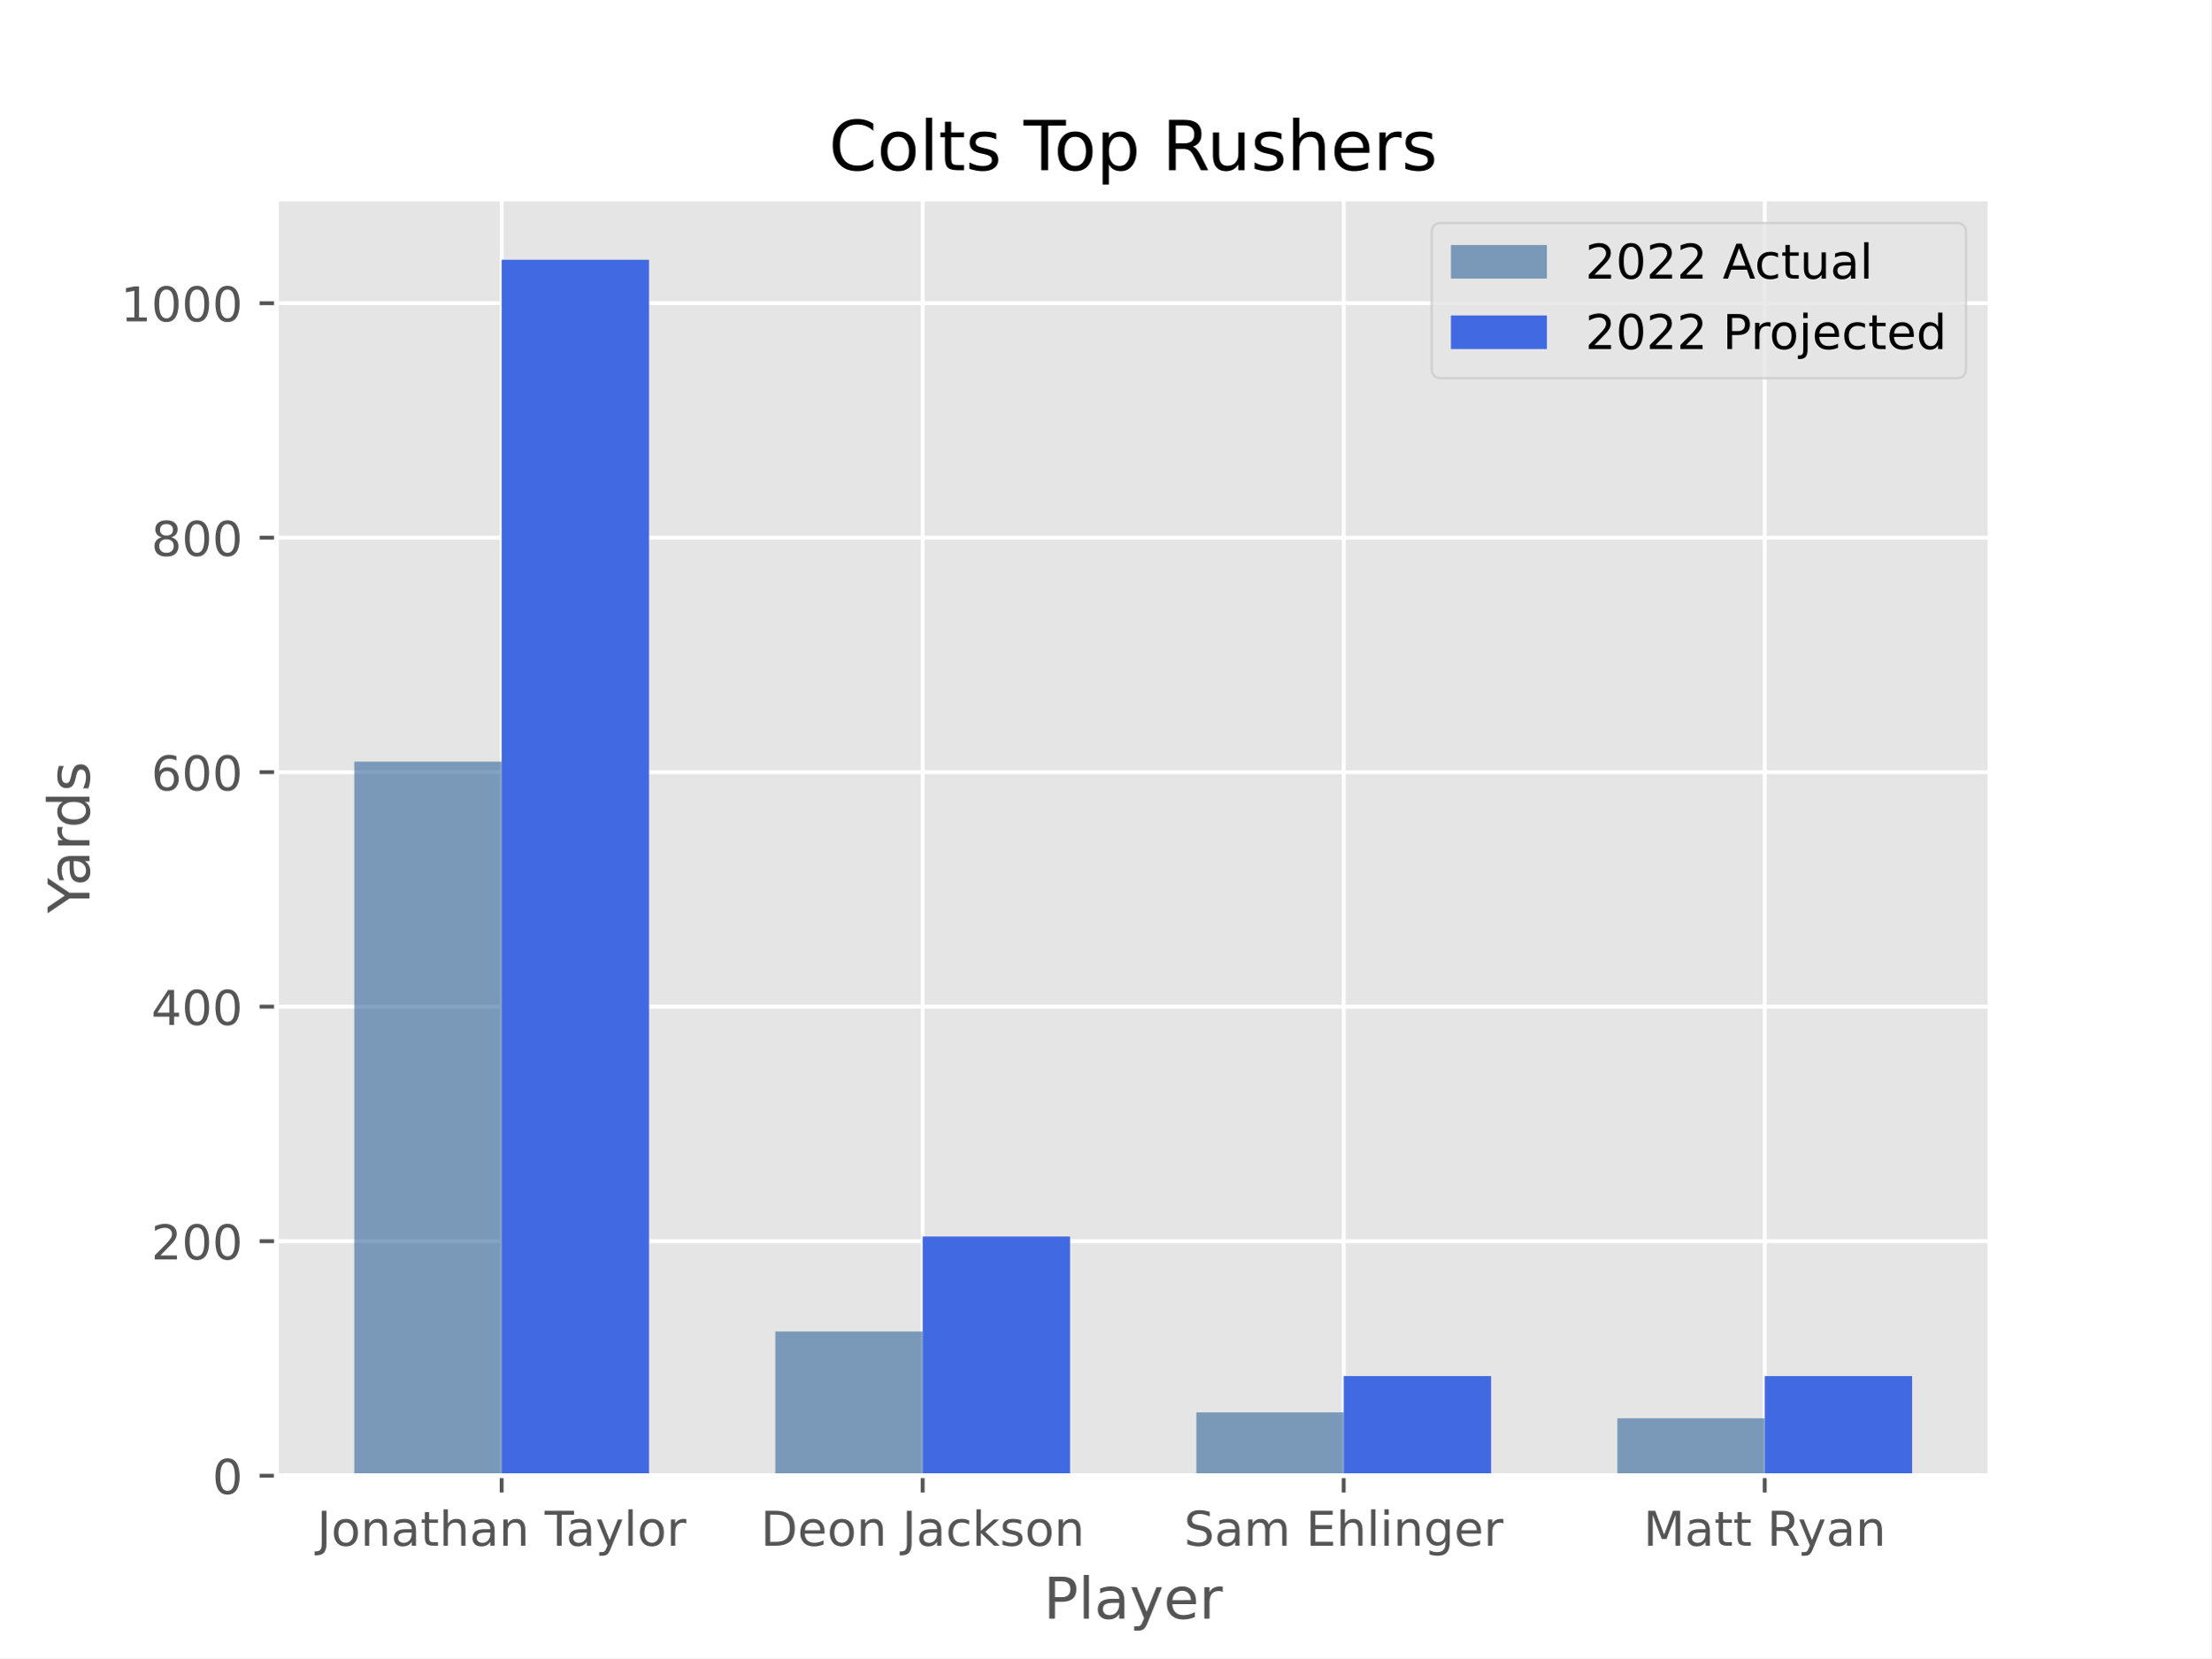
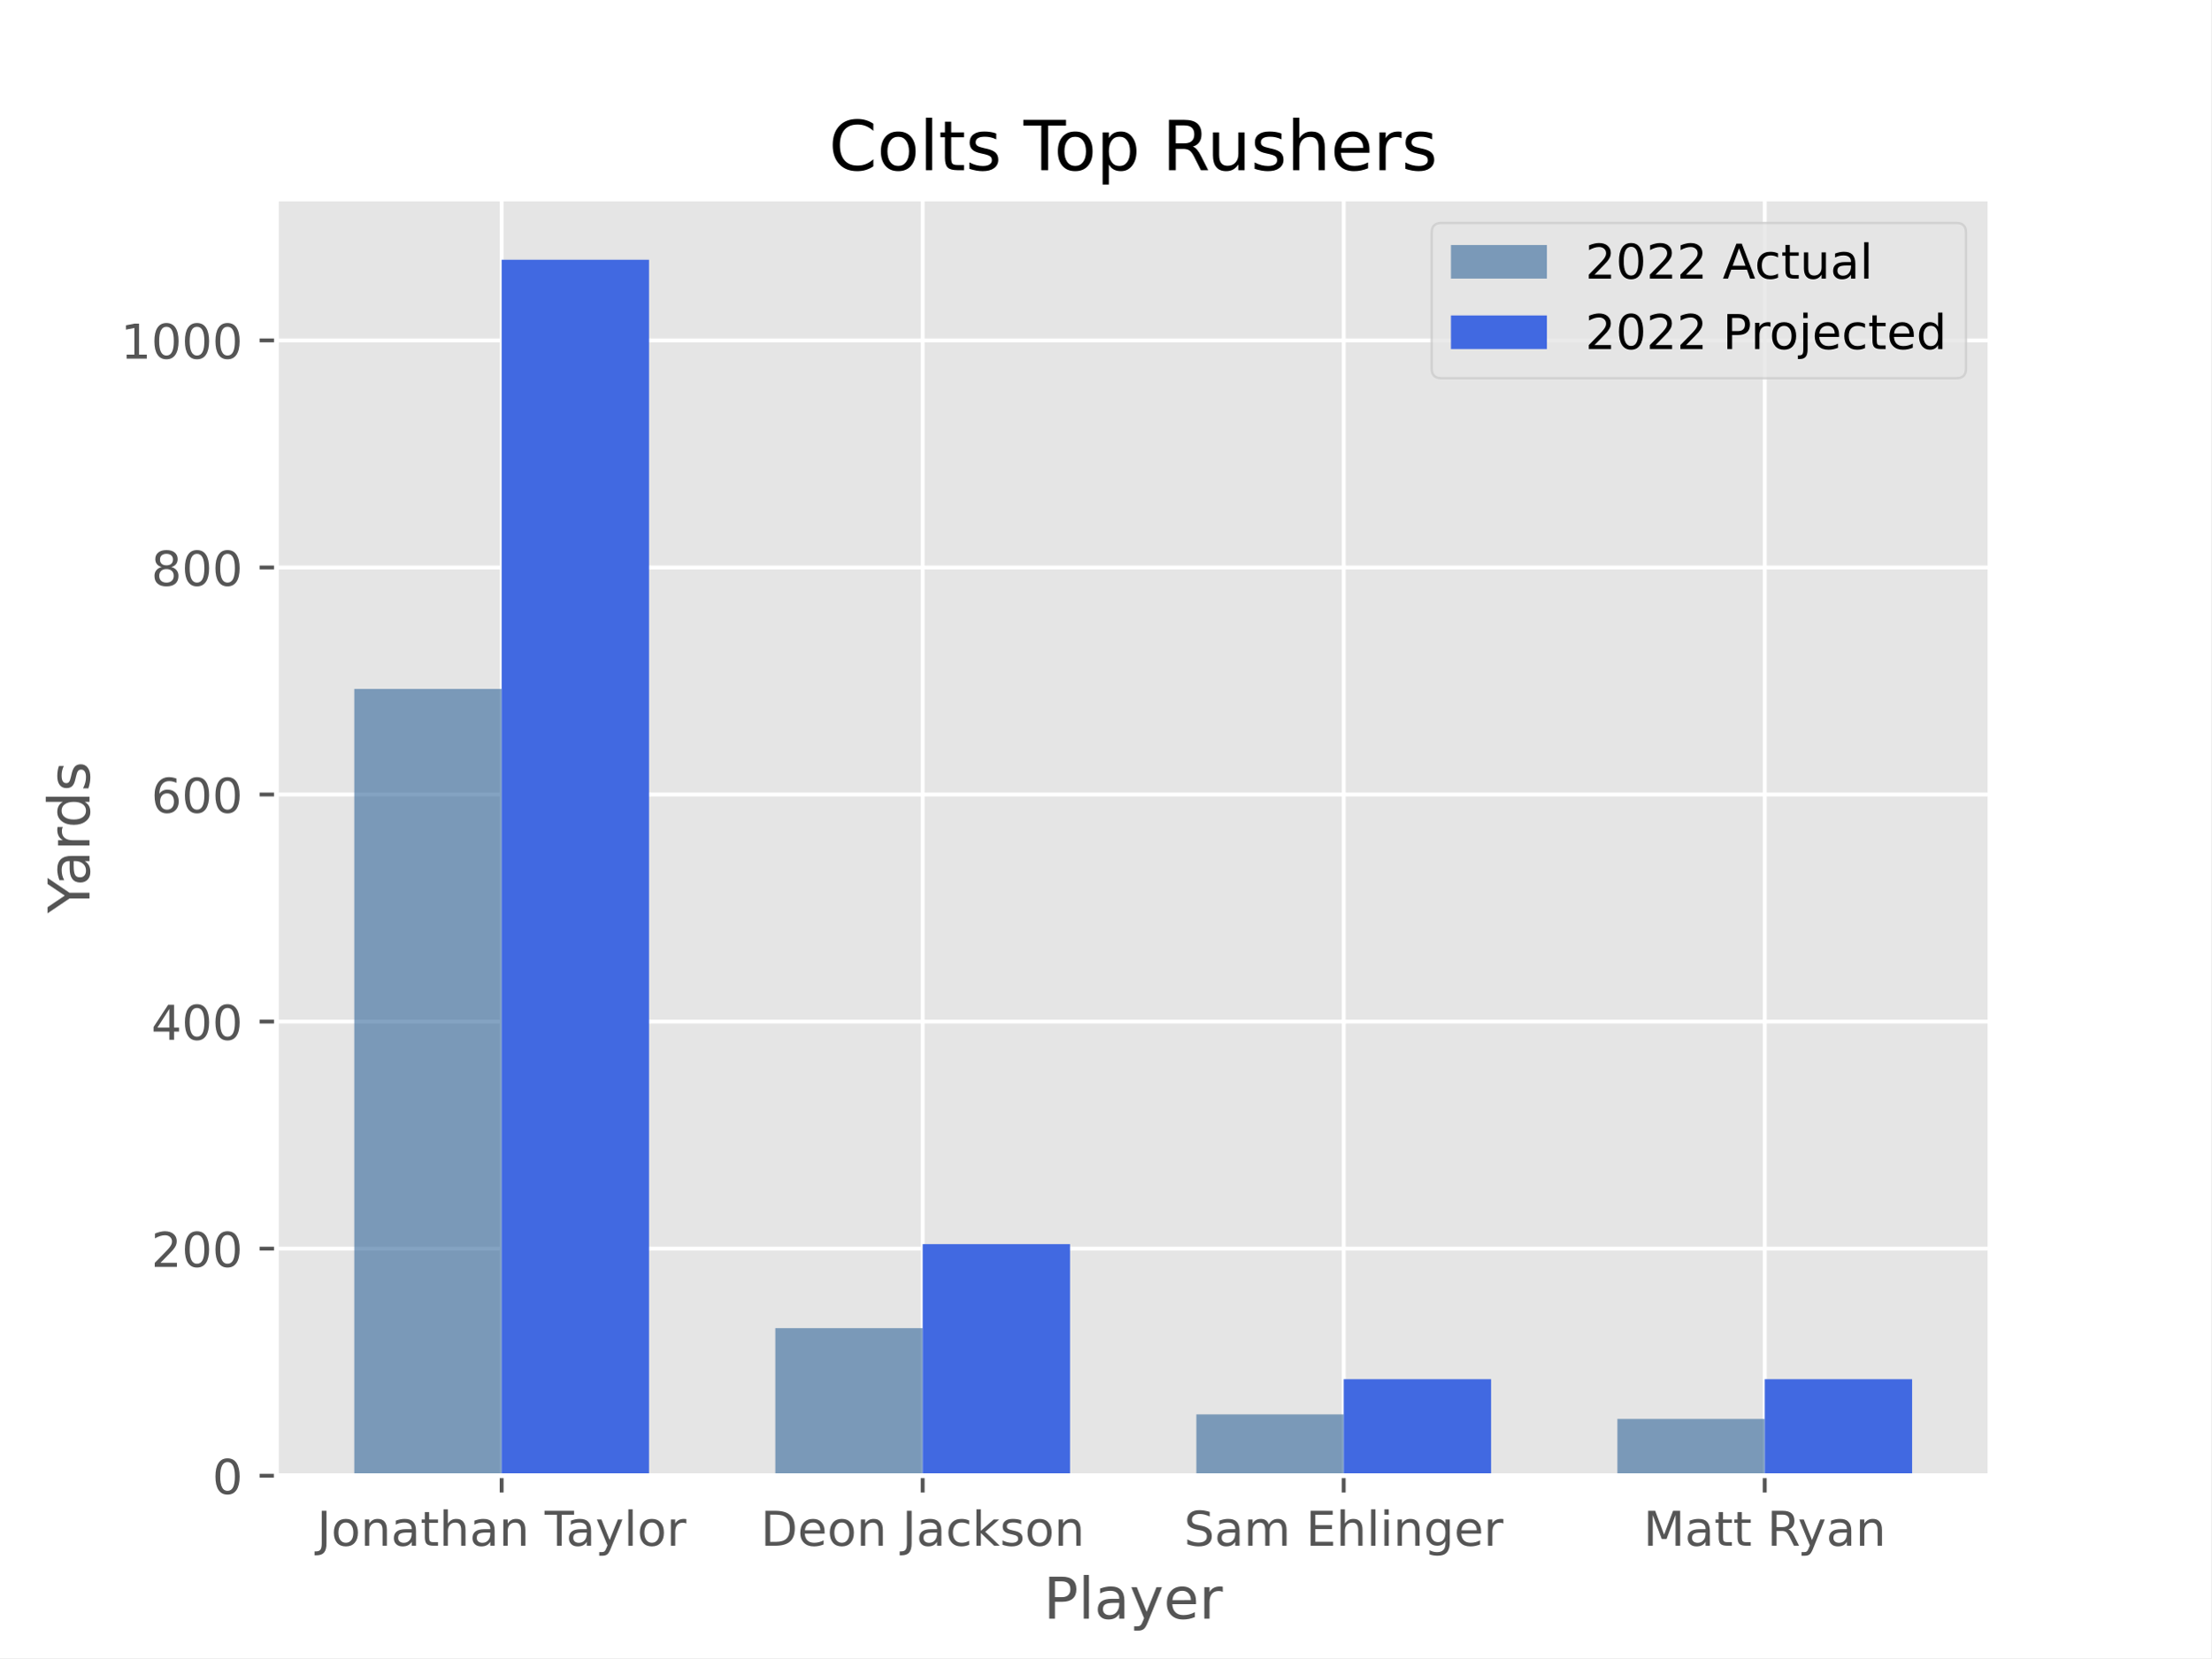
<svg xmlns="http://www.w3.org/2000/svg" xmlns:xlink="http://www.w3.org/1999/xlink" width="460.8pt" height="345.6pt" viewBox="0 0 460.8 345.6" version="1.1">
  <defs>
    <style type="text/css">*{stroke-linejoin: round; stroke-linecap: butt}</style>
  </defs>
  <g id="figure_1">
    <g id="patch_1">
      <path d="M 0 345.6  L 460.8 345.6  L 460.8 0  L 0 0  z " style="fill: #ffffff" />
    </g>
    <g id="axes_1">
      <g id="patch_2">
        <path d="M 57.6 307.584  L 414.72 307.584  L 414.72 41.472  L 57.6 41.472  z " style="fill: #e5e5e5" />
      </g>
      <g id="matplotlib.axis_1">
        <g id="xtick_1">
          <g id="line2d_1">
-             <path d="M 104.543 307.584  L 104.543 41.472  " clip-path="url(#pf7bcc2ae5f)" style="fill: none; stroke: #ffffff; stroke-width: 0.8; stroke-linecap: square" />
+             <path d="M 104.543 307.584  L 104.543 41.472  " clip-path="url(#p991e8bf615)" style="fill: none; stroke: #ffffff; stroke-width: 0.8; stroke-linecap: square" />
          </g>
          <g id="line2d_2">
            <defs>
-               <path id="meaf798b256" d="M 0 0  L 0 3.5  " style="stroke: #555555; stroke-width: 0.8" />
-             </defs>
-             <g>
-               <use xlink:href="#meaf798b256" x="104.543" y="307.584" style="fill: #555555; stroke: #555555; stroke-width: 0.8" />
+               <path id="m775c7ffdd1" d="M 0 0  L 0 3.5  " style="stroke: #555555; stroke-width: 0.8" />
+             </defs>
+             <g>
+               <use xlink:href="#m775c7ffdd1" x="104.543" y="307.584" style="fill: #555555; stroke: #555555; stroke-width: 0.8" />
            </g>
          </g>
          <g id="text_1">
            <g style="fill: #555555" transform="translate(66.06907 322.1824) scale(0.1 -0.1)">
              <defs>
                <path id="DejaVuSans-4a" d="M 628 4666  L 1259 4666  L 1259 325  Q 1259 -519 939 -900  Q 619 -1281 -91 -1281  L -331 -1281  L -331 -750  L -134 -750  Q 284 -750 456 -515  Q 628 -281 628 325  L 628 4666  z " transform="scale(0.015625)" />
                <path id="DejaVuSans-6f" d="M 1959 3097  Q 1497 3097 1228 2736  Q 959 2375 959 1747  Q 959 1119 1226 758  Q 1494 397 1959 397  Q 2419 397 2687 759  Q 2956 1122 2956 1747  Q 2956 2369 2687 2733  Q 2419 3097 1959 3097  z M 1959 3584  Q 2709 3584 3137 3096  Q 3566 2609 3566 1747  Q 3566 888 3137 398  Q 2709 -91 1959 -91  Q 1206 -91 779 398  Q 353 888 353 1747  Q 353 2609 779 3096  Q 1206 3584 1959 3584  z " transform="scale(0.015625)" />
                <path id="DejaVuSans-6e" d="M 3513 2113  L 3513 0  L 2938 0  L 2938 2094  Q 2938 2591 2744 2837  Q 2550 3084 2163 3084  Q 1697 3084 1428 2787  Q 1159 2491 1159 1978  L 1159 0  L 581 0  L 581 3500  L 1159 3500  L 1159 2956  Q 1366 3272 1645 3428  Q 1925 3584 2291 3584  Q 2894 3584 3203 3211  Q 3513 2838 3513 2113  z " transform="scale(0.015625)" />
                <path id="DejaVuSans-61" d="M 2194 1759  Q 1497 1759 1228 1600  Q 959 1441 959 1056  Q 959 750 1161 570  Q 1363 391 1709 391  Q 2188 391 2477 730  Q 2766 1069 2766 1631  L 2766 1759  L 2194 1759  z M 3341 1997  L 3341 0  L 2766 0  L 2766 531  Q 2569 213 2275 61  Q 1981 -91 1556 -91  Q 1019 -91 701 211  Q 384 513 384 1019  Q 384 1609 779 1909  Q 1175 2209 1959 2209  L 2766 2209  L 2766 2266  Q 2766 2663 2505 2880  Q 2244 3097 1772 3097  Q 1472 3097 1187 3025  Q 903 2953 641 2809  L 641 3341  Q 956 3463 1253 3523  Q 1550 3584 1831 3584  Q 2591 3584 2966 3190  Q 3341 2797 3341 1997  z " transform="scale(0.015625)" />
                <path id="DejaVuSans-74" d="M 1172 4494  L 1172 3500  L 2356 3500  L 2356 3053  L 1172 3053  L 1172 1153  Q 1172 725 1289 603  Q 1406 481 1766 481  L 2356 481  L 2356 0  L 1766 0  Q 1100 0 847 248  Q 594 497 594 1153  L 594 3053  L 172 3053  L 172 3500  L 594 3500  L 594 4494  L 1172 4494  z " transform="scale(0.015625)" />
                <path id="DejaVuSans-68" d="M 3513 2113  L 3513 0  L 2938 0  L 2938 2094  Q 2938 2591 2744 2837  Q 2550 3084 2163 3084  Q 1697 3084 1428 2787  Q 1159 2491 1159 1978  L 1159 0  L 581 0  L 581 4863  L 1159 4863  L 1159 2956  Q 1366 3272 1645 3428  Q 1925 3584 2291 3584  Q 2894 3584 3203 3211  Q 3513 2838 3513 2113  z " transform="scale(0.015625)" />
                <path id="DejaVuSans-20" transform="scale(0.015625)" />
                <path id="DejaVuSans-54" d="M -19 4666  L 3928 4666  L 3928 4134  L 2272 4134  L 2272 0  L 1638 0  L 1638 4134  L -19 4134  L -19 4666  z " transform="scale(0.015625)" />
                <path id="DejaVuSans-79" d="M 2059 -325  Q 1816 -950 1584 -1140  Q 1353 -1331 966 -1331  L 506 -1331  L 506 -850  L 844 -850  Q 1081 -850 1212 -737  Q 1344 -625 1503 -206  L 1606 56  L 191 3500  L 800 3500  L 1894 763  L 2988 3500  L 3597 3500  L 2059 -325  z " transform="scale(0.015625)" />
                <path id="DejaVuSans-6c" d="M 603 4863  L 1178 4863  L 1178 0  L 603 0  L 603 4863  z " transform="scale(0.015625)" />
                <path id="DejaVuSans-72" d="M 2631 2963  Q 2534 3019 2420 3045  Q 2306 3072 2169 3072  Q 1681 3072 1420 2755  Q 1159 2438 1159 1844  L 1159 0  L 581 0  L 581 3500  L 1159 3500  L 1159 2956  Q 1341 3275 1631 3429  Q 1922 3584 2338 3584  Q 2397 3584 2469 3576  Q 2541 3569 2628 3553  L 2631 2963  z " transform="scale(0.015625)" />
              </defs>
              <use xlink:href="#DejaVuSans-4a" />
              <use xlink:href="#DejaVuSans-6f" x="29.492" />
              <use xlink:href="#DejaVuSans-6e" x="90.674" />
              <use xlink:href="#DejaVuSans-61" x="154.053" />
              <use xlink:href="#DejaVuSans-74" x="215.332" />
              <use xlink:href="#DejaVuSans-68" x="254.541" />
              <use xlink:href="#DejaVuSans-61" x="317.92" />
              <use xlink:href="#DejaVuSans-6e" x="379.199" />
              <use xlink:href="#DejaVuSans-20" x="442.578" />
              <use xlink:href="#DejaVuSans-54" x="474.365" />
              <use xlink:href="#DejaVuSans-61" x="518.949" />
              <use xlink:href="#DejaVuSans-79" x="580.229" />
              <use xlink:href="#DejaVuSans-6c" x="639.408" />
              <use xlink:href="#DejaVuSans-6f" x="667.191" />
              <use xlink:href="#DejaVuSans-72" x="728.373" />
            </g>
          </g>
        </g>
        <g id="xtick_2">
          <g id="line2d_3">
-             <path d="M 192.288 307.584  L 192.288 41.472  " clip-path="url(#pf7bcc2ae5f)" style="fill: none; stroke: #ffffff; stroke-width: 0.8; stroke-linecap: square" />
+             <path d="M 192.288 307.584  L 192.288 41.472  " clip-path="url(#p991e8bf615)" style="fill: none; stroke: #ffffff; stroke-width: 0.8; stroke-linecap: square" />
          </g>
          <g id="line2d_4">
            <g>
-               <use xlink:href="#meaf798b256" x="192.288" y="307.584" style="fill: #555555; stroke: #555555; stroke-width: 0.8" />
+               <use xlink:href="#m775c7ffdd1" x="192.288" y="307.584" style="fill: #555555; stroke: #555555; stroke-width: 0.8" />
            </g>
          </g>
          <g id="text_2">
            <g style="fill: #555555" transform="translate(158.5276 322.1824) scale(0.1 -0.1)">
              <defs>
                <path id="DejaVuSans-44" d="M 1259 4147  L 1259 519  L 2022 519  Q 2988 519 3436 956  Q 3884 1394 3884 2338  Q 3884 3275 3436 3711  Q 2988 4147 2022 4147  L 1259 4147  z M 628 4666  L 1925 4666  Q 3281 4666 3915 4102  Q 4550 3538 4550 2338  Q 4550 1131 3912 565  Q 3275 0 1925 0  L 628 0  L 628 4666  z " transform="scale(0.015625)" />
                <path id="DejaVuSans-65" d="M 3597 1894  L 3597 1613  L 953 1613  Q 991 1019 1311 708  Q 1631 397 2203 397  Q 2534 397 2845 478  Q 3156 559 3463 722  L 3463 178  Q 3153 47 2828 -22  Q 2503 -91 2169 -91  Q 1331 -91 842 396  Q 353 884 353 1716  Q 353 2575 817 3079  Q 1281 3584 2069 3584  Q 2775 3584 3186 3129  Q 3597 2675 3597 1894  z M 3022 2063  Q 3016 2534 2758 2815  Q 2500 3097 2075 3097  Q 1594 3097 1305 2825  Q 1016 2553 972 2059  L 3022 2063  z " transform="scale(0.015625)" />
                <path id="DejaVuSans-63" d="M 3122 3366  L 3122 2828  Q 2878 2963 2633 3030  Q 2388 3097 2138 3097  Q 1578 3097 1268 2742  Q 959 2388 959 1747  Q 959 1106 1268 751  Q 1578 397 2138 397  Q 2388 397 2633 464  Q 2878 531 3122 666  L 3122 134  Q 2881 22 2623 -34  Q 2366 -91 2075 -91  Q 1284 -91 818 406  Q 353 903 353 1747  Q 353 2603 823 3093  Q 1294 3584 2113 3584  Q 2378 3584 2631 3529  Q 2884 3475 3122 3366  z " transform="scale(0.015625)" />
                <path id="DejaVuSans-6b" d="M 581 4863  L 1159 4863  L 1159 1991  L 2875 3500  L 3609 3500  L 1753 1863  L 3688 0  L 2938 0  L 1159 1709  L 1159 0  L 581 0  L 581 4863  z " transform="scale(0.015625)" />
                <path id="DejaVuSans-73" d="M 2834 3397  L 2834 2853  Q 2591 2978 2328 3040  Q 2066 3103 1784 3103  Q 1356 3103 1142 2972  Q 928 2841 928 2578  Q 928 2378 1081 2264  Q 1234 2150 1697 2047  L 1894 2003  Q 2506 1872 2764 1633  Q 3022 1394 3022 966  Q 3022 478 2636 193  Q 2250 -91 1575 -91  Q 1294 -91 989 -36  Q 684 19 347 128  L 347 722  Q 666 556 975 473  Q 1284 391 1588 391  Q 1994 391 2212 530  Q 2431 669 2431 922  Q 2431 1156 2273 1281  Q 2116 1406 1581 1522  L 1381 1569  Q 847 1681 609 1914  Q 372 2147 372 2553  Q 372 3047 722 3315  Q 1072 3584 1716 3584  Q 2034 3584 2315 3537  Q 2597 3491 2834 3397  z " transform="scale(0.015625)" />
              </defs>
              <use xlink:href="#DejaVuSans-44" />
              <use xlink:href="#DejaVuSans-65" x="77.002" />
              <use xlink:href="#DejaVuSans-6f" x="138.525" />
              <use xlink:href="#DejaVuSans-6e" x="199.707" />
              <use xlink:href="#DejaVuSans-20" x="263.086" />
              <use xlink:href="#DejaVuSans-4a" x="294.873" />
              <use xlink:href="#DejaVuSans-61" x="324.365" />
              <use xlink:href="#DejaVuSans-63" x="385.645" />
              <use xlink:href="#DejaVuSans-6b" x="440.625" />
              <use xlink:href="#DejaVuSans-73" x="498.535" />
              <use xlink:href="#DejaVuSans-6f" x="550.635" />
              <use xlink:href="#DejaVuSans-6e" x="611.816" />
            </g>
          </g>
        </g>
        <g id="xtick_3">
          <g id="line2d_5">
-             <path d="M 280.032 307.584  L 280.032 41.472  " clip-path="url(#pf7bcc2ae5f)" style="fill: none; stroke: #ffffff; stroke-width: 0.8; stroke-linecap: square" />
+             <path d="M 280.032 307.584  L 280.032 41.472  " clip-path="url(#p991e8bf615)" style="fill: none; stroke: #ffffff; stroke-width: 0.8; stroke-linecap: square" />
          </g>
          <g id="line2d_6">
            <g>
-               <use xlink:href="#meaf798b256" x="280.032" y="307.584" style="fill: #555555; stroke: #555555; stroke-width: 0.8" />
+               <use xlink:href="#m775c7ffdd1" x="280.032" y="307.584" style="fill: #555555; stroke: #555555; stroke-width: 0.8" />
            </g>
          </g>
          <g id="text_3">
            <g style="fill: #555555" transform="translate(246.7533 322.1824) scale(0.1 -0.1)">
              <defs>
                <path id="DejaVuSans-53" d="M 3425 4513  L 3425 3897  Q 3066 4069 2747 4153  Q 2428 4238 2131 4238  Q 1616 4238 1336 4038  Q 1056 3838 1056 3469  Q 1056 3159 1242 3001  Q 1428 2844 1947 2747  L 2328 2669  Q 3034 2534 3370 2195  Q 3706 1856 3706 1288  Q 3706 609 3251 259  Q 2797 -91 1919 -91  Q 1588 -91 1214 -16  Q 841 59 441 206  L 441 856  Q 825 641 1194 531  Q 1563 422 1919 422  Q 2459 422 2753 634  Q 3047 847 3047 1241  Q 3047 1584 2836 1778  Q 2625 1972 2144 2069  L 1759 2144  Q 1053 2284 737 2584  Q 422 2884 422 3419  Q 422 4038 858 4394  Q 1294 4750 2059 4750  Q 2388 4750 2728 4690  Q 3069 4631 3425 4513  z " transform="scale(0.015625)" />
                <path id="DejaVuSans-6d" d="M 3328 2828  Q 3544 3216 3844 3400  Q 4144 3584 4550 3584  Q 5097 3584 5394 3201  Q 5691 2819 5691 2113  L 5691 0  L 5113 0  L 5113 2094  Q 5113 2597 4934 2840  Q 4756 3084 4391 3084  Q 3944 3084 3684 2787  Q 3425 2491 3425 1978  L 3425 0  L 2847 0  L 2847 2094  Q 2847 2600 2669 2842  Q 2491 3084 2119 3084  Q 1678 3084 1418 2786  Q 1159 2488 1159 1978  L 1159 0  L 581 0  L 581 3500  L 1159 3500  L 1159 2956  Q 1356 3278 1631 3431  Q 1906 3584 2284 3584  Q 2666 3584 2933 3390  Q 3200 3197 3328 2828  z " transform="scale(0.015625)" />
                <path id="DejaVuSans-45" d="M 628 4666  L 3578 4666  L 3578 4134  L 1259 4134  L 1259 2753  L 3481 2753  L 3481 2222  L 1259 2222  L 1259 531  L 3634 531  L 3634 0  L 628 0  L 628 4666  z " transform="scale(0.015625)" />
                <path id="DejaVuSans-69" d="M 603 3500  L 1178 3500  L 1178 0  L 603 0  L 603 3500  z M 603 4863  L 1178 4863  L 1178 4134  L 603 4134  L 603 4863  z " transform="scale(0.015625)" />
                <path id="DejaVuSans-67" d="M 2906 1791  Q 2906 2416 2648 2759  Q 2391 3103 1925 3103  Q 1463 3103 1205 2759  Q 947 2416 947 1791  Q 947 1169 1205 825  Q 1463 481 1925 481  Q 2391 481 2648 825  Q 2906 1169 2906 1791  z M 3481 434  Q 3481 -459 3084 -895  Q 2688 -1331 1869 -1331  Q 1566 -1331 1297 -1286  Q 1028 -1241 775 -1147  L 775 -588  Q 1028 -725 1275 -790  Q 1522 -856 1778 -856  Q 2344 -856 2625 -561  Q 2906 -266 2906 331  L 2906 616  Q 2728 306 2450 153  Q 2172 0 1784 0  Q 1141 0 747 490  Q 353 981 353 1791  Q 353 2603 747 3093  Q 1141 3584 1784 3584  Q 2172 3584 2450 3431  Q 2728 3278 2906 2969  L 2906 3500  L 3481 3500  L 3481 434  z " transform="scale(0.015625)" />
              </defs>
              <use xlink:href="#DejaVuSans-53" />
              <use xlink:href="#DejaVuSans-61" x="63.477" />
              <use xlink:href="#DejaVuSans-6d" x="124.756" />
              <use xlink:href="#DejaVuSans-20" x="222.168" />
              <use xlink:href="#DejaVuSans-45" x="253.955" />
              <use xlink:href="#DejaVuSans-68" x="317.139" />
              <use xlink:href="#DejaVuSans-6c" x="380.518" />
              <use xlink:href="#DejaVuSans-69" x="408.301" />
              <use xlink:href="#DejaVuSans-6e" x="436.084" />
              <use xlink:href="#DejaVuSans-67" x="499.463" />
              <use xlink:href="#DejaVuSans-65" x="562.939" />
              <use xlink:href="#DejaVuSans-72" x="624.463" />
            </g>
          </g>
        </g>
        <g id="xtick_4">
          <g id="line2d_7">
-             <path d="M 367.777 307.584  L 367.777 41.472  " clip-path="url(#pf7bcc2ae5f)" style="fill: none; stroke: #ffffff; stroke-width: 0.8; stroke-linecap: square" />
+             <path d="M 367.777 307.584  L 367.777 41.472  " clip-path="url(#p991e8bf615)" style="fill: none; stroke: #ffffff; stroke-width: 0.8; stroke-linecap: square" />
          </g>
          <g id="line2d_8">
            <g>
-               <use xlink:href="#meaf798b256" x="367.777" y="307.584" style="fill: #555555; stroke: #555555; stroke-width: 0.8" />
+               <use xlink:href="#m775c7ffdd1" x="367.777" y="307.584" style="fill: #555555; stroke: #555555; stroke-width: 0.8" />
            </g>
          </g>
          <g id="text_4">
            <g style="fill: #555555" transform="translate(342.4978 322.1824) scale(0.1 -0.1)">
              <defs>
                <path id="DejaVuSans-4d" d="M 628 4666  L 1569 4666  L 2759 1491  L 3956 4666  L 4897 4666  L 4897 0  L 4281 0  L 4281 4097  L 3078 897  L 2444 897  L 1241 4097  L 1241 0  L 628 0  L 628 4666  z " transform="scale(0.015625)" />
                <path id="DejaVuSans-52" d="M 2841 2188  Q 3044 2119 3236 1894  Q 3428 1669 3622 1275  L 4263 0  L 3584 0  L 2988 1197  Q 2756 1666 2539 1819  Q 2322 1972 1947 1972  L 1259 1972  L 1259 0  L 628 0  L 628 4666  L 2053 4666  Q 2853 4666 3247 4331  Q 3641 3997 3641 3322  Q 3641 2881 3436 2590  Q 3231 2300 2841 2188  z M 1259 4147  L 1259 2491  L 2053 2491  Q 2509 2491 2742 2702  Q 2975 2913 2975 3322  Q 2975 3731 2742 3939  Q 2509 4147 2053 4147  L 1259 4147  z " transform="scale(0.015625)" />
              </defs>
              <use xlink:href="#DejaVuSans-4d" />
              <use xlink:href="#DejaVuSans-61" x="86.279" />
              <use xlink:href="#DejaVuSans-74" x="147.559" />
              <use xlink:href="#DejaVuSans-74" x="186.768" />
              <use xlink:href="#DejaVuSans-20" x="225.977" />
              <use xlink:href="#DejaVuSans-52" x="257.764" />
              <use xlink:href="#DejaVuSans-79" x="321.746" />
              <use xlink:href="#DejaVuSans-61" x="380.926" />
              <use xlink:href="#DejaVuSans-6e" x="442.205" />
            </g>
          </g>
        </g>
        <g id="text_5">
          <g style="fill: #555555" transform="translate(217.4888 337.3802) scale(0.12 -0.12)">
            <defs>
              <path id="DejaVuSans-50" d="M 1259 4147  L 1259 2394  L 2053 2394  Q 2494 2394 2734 2622  Q 2975 2850 2975 3272  Q 2975 3691 2734 3919  Q 2494 4147 2053 4147  L 1259 4147  z M 628 4666  L 2053 4666  Q 2838 4666 3239 4311  Q 3641 3956 3641 3272  Q 3641 2581 3239 2228  Q 2838 1875 2053 1875  L 1259 1875  L 1259 0  L 628 0  L 628 4666  z " transform="scale(0.015625)" />
            </defs>
            <use xlink:href="#DejaVuSans-50" />
            <use xlink:href="#DejaVuSans-6c" x="60.303" />
            <use xlink:href="#DejaVuSans-61" x="88.086" />
            <use xlink:href="#DejaVuSans-79" x="149.365" />
            <use xlink:href="#DejaVuSans-65" x="208.545" />
            <use xlink:href="#DejaVuSans-72" x="270.068" />
          </g>
        </g>
      </g>
      <g id="matplotlib.axis_2">
        <g id="ytick_1">
          <g id="line2d_9">
-             <path d="M 57.6 307.584  L 414.72 307.584  " clip-path="url(#pf7bcc2ae5f)" style="fill: none; stroke: #ffffff; stroke-width: 0.8; stroke-linecap: square" />
+             <path d="M 57.6 307.584  L 414.72 307.584  " clip-path="url(#p991e8bf615)" style="fill: none; stroke: #ffffff; stroke-width: 0.8; stroke-linecap: square" />
          </g>
          <g id="line2d_10">
            <defs>
-               <path id="m48fc8a672a" d="M 0 0  L -3.5 0  " style="stroke: #555555; stroke-width: 0.8" />
-             </defs>
-             <g>
-               <use xlink:href="#m48fc8a672a" x="57.6" y="307.584" style="fill: #555555; stroke: #555555; stroke-width: 0.8" />
+               <path id="m7871b52407" d="M 0 0  L -3.5 0  " style="stroke: #555555; stroke-width: 0.8" />
+             </defs>
+             <g>
+               <use xlink:href="#m7871b52407" x="57.6" y="307.584" style="fill: #555555; stroke: #555555; stroke-width: 0.8" />
            </g>
          </g>
          <g id="text_6">
            <g style="fill: #555555" transform="translate(44.2375 311.3832) scale(0.1 -0.1)">
              <defs>
                <path id="DejaVuSans-30" d="M 2034 4250  Q 1547 4250 1301 3770  Q 1056 3291 1056 2328  Q 1056 1369 1301 889  Q 1547 409 2034 409  Q 2525 409 2770 889  Q 3016 1369 3016 2328  Q 3016 3291 2770 3770  Q 2525 4250 2034 4250  z M 2034 4750  Q 2819 4750 3233 4129  Q 3647 3509 3647 2328  Q 3647 1150 3233 529  Q 2819 -91 2034 -91  Q 1250 -91 836 529  Q 422 1150 422 2328  Q 422 3509 836 4129  Q 1250 4750 2034 4750  z " transform="scale(0.015625)" />
              </defs>
              <use xlink:href="#DejaVuSans-30" />
            </g>
          </g>
        </g>
        <g id="ytick_2">
          <g id="line2d_11">
-             <path d="M 57.6 258.705  L 414.72 258.705  " clip-path="url(#pf7bcc2ae5f)" style="fill: none; stroke: #ffffff; stroke-width: 0.8; stroke-linecap: square" />
+             <path d="M 57.6 260.256  L 414.72 260.256  " clip-path="url(#p991e8bf615)" style="fill: none; stroke: #ffffff; stroke-width: 0.8; stroke-linecap: square" />
          </g>
          <g id="line2d_12">
            <g>
-               <use xlink:href="#m48fc8a672a" x="57.6" y="258.705" style="fill: #555555; stroke: #555555; stroke-width: 0.8" />
+               <use xlink:href="#m7871b52407" x="57.6" y="260.256" style="fill: #555555; stroke: #555555; stroke-width: 0.8" />
            </g>
          </g>
          <g id="text_7">
-             <g style="fill: #555555" transform="translate(31.5125 262.5038) scale(0.1 -0.1)">
+             <g style="fill: #555555" transform="translate(31.5125 264.0555) scale(0.1 -0.1)">
              <defs>
                <path id="DejaVuSans-32" d="M 1228 531  L 3431 531  L 3431 0  L 469 0  L 469 531  Q 828 903 1448 1529  Q 2069 2156 2228 2338  Q 2531 2678 2651 2914  Q 2772 3150 2772 3378  Q 2772 3750 2511 3984  Q 2250 4219 1831 4219  Q 1534 4219 1204 4116  Q 875 4013 500 3803  L 500 4441  Q 881 4594 1212 4672  Q 1544 4750 1819 4750  Q 2544 4750 2975 4387  Q 3406 4025 3406 3419  Q 3406 3131 3298 2873  Q 3191 2616 2906 2266  Q 2828 2175 2409 1742  Q 1991 1309 1228 531  z " transform="scale(0.015625)" />
              </defs>
              <use xlink:href="#DejaVuSans-32" />
              <use xlink:href="#DejaVuSans-30" x="63.623" />
              <use xlink:href="#DejaVuSans-30" x="127.246" />
            </g>
          </g>
        </g>
        <g id="ytick_3">
          <g id="line2d_13">
-             <path d="M 57.6 209.825  L 414.72 209.825  " clip-path="url(#pf7bcc2ae5f)" style="fill: none; stroke: #ffffff; stroke-width: 0.8; stroke-linecap: square" />
+             <path d="M 57.6 212.929  L 414.72 212.929  " clip-path="url(#p991e8bf615)" style="fill: none; stroke: #ffffff; stroke-width: 0.8; stroke-linecap: square" />
          </g>
          <g id="line2d_14">
            <g>
-               <use xlink:href="#m48fc8a672a" x="57.6" y="209.825" style="fill: #555555; stroke: #555555; stroke-width: 0.8" />
+               <use xlink:href="#m7871b52407" x="57.6" y="212.929" style="fill: #555555; stroke: #555555; stroke-width: 0.8" />
            </g>
          </g>
          <g id="text_8">
-             <g style="fill: #555555" transform="translate(31.5125 213.6243) scale(0.1 -0.1)">
+             <g style="fill: #555555" transform="translate(31.5125 216.7278) scale(0.1 -0.1)">
              <defs>
                <path id="DejaVuSans-34" d="M 2419 4116  L 825 1625  L 2419 1625  L 2419 4116  z M 2253 4666  L 3047 4666  L 3047 1625  L 3713 1625  L 3713 1100  L 3047 1100  L 3047 0  L 2419 0  L 2419 1100  L 313 1100  L 313 1709  L 2253 4666  z " transform="scale(0.015625)" />
              </defs>
              <use xlink:href="#DejaVuSans-34" />
              <use xlink:href="#DejaVuSans-30" x="63.623" />
              <use xlink:href="#DejaVuSans-30" x="127.246" />
            </g>
          </g>
        </g>
        <g id="ytick_4">
          <g id="line2d_15">
-             <path d="M 57.6 160.946  L 414.72 160.946  " clip-path="url(#pf7bcc2ae5f)" style="fill: none; stroke: #ffffff; stroke-width: 0.8; stroke-linecap: square" />
+             <path d="M 57.6 165.601  L 414.72 165.601  " clip-path="url(#p991e8bf615)" style="fill: none; stroke: #ffffff; stroke-width: 0.8; stroke-linecap: square" />
          </g>
          <g id="line2d_16">
            <g>
-               <use xlink:href="#m48fc8a672a" x="57.6" y="160.946" style="fill: #555555; stroke: #555555; stroke-width: 0.8" />
+               <use xlink:href="#m7871b52407" x="57.6" y="165.601" style="fill: #555555; stroke: #555555; stroke-width: 0.8" />
            </g>
          </g>
          <g id="text_9">
-             <g style="fill: #555555" transform="translate(31.5125 164.7448) scale(0.1 -0.1)">
+             <g style="fill: #555555" transform="translate(31.5125 169.4) scale(0.1 -0.1)">
              <defs>
                <path id="DejaVuSans-36" d="M 2113 2584  Q 1688 2584 1439 2293  Q 1191 2003 1191 1497  Q 1191 994 1439 701  Q 1688 409 2113 409  Q 2538 409 2786 701  Q 3034 994 3034 1497  Q 3034 2003 2786 2293  Q 2538 2584 2113 2584  z M 3366 4563  L 3366 3988  Q 3128 4100 2886 4159  Q 2644 4219 2406 4219  Q 1781 4219 1451 3797  Q 1122 3375 1075 2522  Q 1259 2794 1537 2939  Q 1816 3084 2150 3084  Q 2853 3084 3261 2657  Q 3669 2231 3669 1497  Q 3669 778 3244 343  Q 2819 -91 2113 -91  Q 1303 -91 875 529  Q 447 1150 447 2328  Q 447 3434 972 4092  Q 1497 4750 2381 4750  Q 2619 4750 2861 4703  Q 3103 4656 3366 4563  z " transform="scale(0.015625)" />
              </defs>
              <use xlink:href="#DejaVuSans-36" />
              <use xlink:href="#DejaVuSans-30" x="63.623" />
              <use xlink:href="#DejaVuSans-30" x="127.246" />
            </g>
          </g>
        </g>
        <g id="ytick_5">
          <g id="line2d_17">
-             <path d="M 57.6 112.066  L 414.72 112.066  " clip-path="url(#pf7bcc2ae5f)" style="fill: none; stroke: #ffffff; stroke-width: 0.8; stroke-linecap: square" />
+             <path d="M 57.6 118.273  L 414.72 118.273  " clip-path="url(#p991e8bf615)" style="fill: none; stroke: #ffffff; stroke-width: 0.8; stroke-linecap: square" />
          </g>
          <g id="line2d_18">
            <g>
-               <use xlink:href="#m48fc8a672a" x="57.6" y="112.066" style="fill: #555555; stroke: #555555; stroke-width: 0.8" />
+               <use xlink:href="#m7871b52407" x="57.6" y="118.273" style="fill: #555555; stroke: #555555; stroke-width: 0.8" />
            </g>
          </g>
          <g id="text_10">
-             <g style="fill: #555555" transform="translate(31.5125 115.8654) scale(0.1 -0.1)">
+             <g style="fill: #555555" transform="translate(31.5125 122.0723) scale(0.1 -0.1)">
              <defs>
                <path id="DejaVuSans-38" d="M 2034 2216  Q 1584 2216 1326 1975  Q 1069 1734 1069 1313  Q 1069 891 1326 650  Q 1584 409 2034 409  Q 2484 409 2743 651  Q 3003 894 3003 1313  Q 3003 1734 2745 1975  Q 2488 2216 2034 2216  z M 1403 2484  Q 997 2584 770 2862  Q 544 3141 544 3541  Q 544 4100 942 4425  Q 1341 4750 2034 4750  Q 2731 4750 3128 4425  Q 3525 4100 3525 3541  Q 3525 3141 3298 2862  Q 3072 2584 2669 2484  Q 3125 2378 3379 2068  Q 3634 1759 3634 1313  Q 3634 634 3220 271  Q 2806 -91 2034 -91  Q 1263 -91 848 271  Q 434 634 434 1313  Q 434 1759 690 2068  Q 947 2378 1403 2484  z M 1172 3481  Q 1172 3119 1398 2916  Q 1625 2713 2034 2713  Q 2441 2713 2670 2916  Q 2900 3119 2900 3481  Q 2900 3844 2670 4047  Q 2441 4250 2034 4250  Q 1625 4250 1398 4047  Q 1172 3844 1172 3481  z " transform="scale(0.015625)" />
              </defs>
              <use xlink:href="#DejaVuSans-38" />
              <use xlink:href="#DejaVuSans-30" x="63.623" />
              <use xlink:href="#DejaVuSans-30" x="127.246" />
            </g>
          </g>
        </g>
        <g id="ytick_6">
          <g id="line2d_19">
-             <path d="M 57.6 63.187  L 414.72 63.187  " clip-path="url(#pf7bcc2ae5f)" style="fill: none; stroke: #ffffff; stroke-width: 0.8; stroke-linecap: square" />
+             <path d="M 57.6 70.945  L 414.72 70.945  " clip-path="url(#p991e8bf615)" style="fill: none; stroke: #ffffff; stroke-width: 0.8; stroke-linecap: square" />
          </g>
          <g id="line2d_20">
            <g>
-               <use xlink:href="#m48fc8a672a" x="57.6" y="63.187" style="fill: #555555; stroke: #555555; stroke-width: 0.8" />
+               <use xlink:href="#m7871b52407" x="57.6" y="70.945" style="fill: #555555; stroke: #555555; stroke-width: 0.8" />
            </g>
          </g>
          <g id="text_11">
-             <g style="fill: #555555" transform="translate(25.15 66.98592) scale(0.1 -0.1)">
+             <g style="fill: #555555" transform="translate(25.15 74.74456) scale(0.1 -0.1)">
              <defs>
                <path id="DejaVuSans-31" d="M 794 531  L 1825 531  L 1825 4091  L 703 3866  L 703 4441  L 1819 4666  L 2450 4666  L 2450 531  L 3481 531  L 3481 0  L 794 0  L 794 531  z " transform="scale(0.015625)" />
              </defs>
              <use xlink:href="#DejaVuSans-31" />
              <use xlink:href="#DejaVuSans-30" x="63.623" />
              <use xlink:href="#DejaVuSans-30" x="127.246" />
              <use xlink:href="#DejaVuSans-30" x="190.869" />
            </g>
          </g>
        </g>
        <g id="text_12">
          <g style="fill: #555555" transform="translate(18.65438 190.3408) rotate(-90) scale(0.12 -0.12)">
            <defs>
              <path id="DejaVuSans-59" d="M -13 4666  L 666 4666  L 1959 2747  L 3244 4666  L 3922 4666  L 2272 2222  L 2272 0  L 1638 0  L 1638 2222  L -13 4666  z " transform="scale(0.015625)" />
              <path id="DejaVuSans-64" d="M 2906 2969  L 2906 4863  L 3481 4863  L 3481 0  L 2906 0  L 2906 525  Q 2725 213 2448 61  Q 2172 -91 1784 -91  Q 1150 -91 751 415  Q 353 922 353 1747  Q 353 2572 751 3078  Q 1150 3584 1784 3584  Q 2172 3584 2448 3432  Q 2725 3281 2906 2969  z M 947 1747  Q 947 1113 1208 752  Q 1469 391 1925 391  Q 2381 391 2643 752  Q 2906 1113 2906 1747  Q 2906 2381 2643 2742  Q 2381 3103 1925 3103  Q 1469 3103 1208 2742  Q 947 2381 947 1747  z " transform="scale(0.015625)" />
            </defs>
            <use xlink:href="#DejaVuSans-59" />
            <use xlink:href="#DejaVuSans-61" x="47.334" />
            <use xlink:href="#DejaVuSans-72" x="108.613" />
            <use xlink:href="#DejaVuSans-64" x="147.977" />
            <use xlink:href="#DejaVuSans-73" x="211.453" />
          </g>
        </g>
      </g>
      <g id="patch_3">
-         <path d="M 73.833 307.584  L 104.543 307.584  L 104.543 158.746  L 73.833 158.746  z " clip-path="url(#pf7bcc2ae5f)" style="fill: #336699; fill-opacity: 0.6" />
+         <path d="M 73.833 307.584  L 104.543 307.584  L 104.543 143.593  L 73.833 143.593  z " clip-path="url(#p991e8bf615)" style="fill: #336699; fill-opacity: 0.6" />
      </g>
      <g id="patch_4">
-         <path d="M 161.577 307.584  L 192.288 307.584  L 192.288 277.523  L 161.577 277.523  z " clip-path="url(#pf7bcc2ae5f)" style="fill: #336699; fill-opacity: 0.6" />
+         <path d="M 161.577 307.584  L 192.288 307.584  L 192.288 276.821  L 161.577 276.821  z " clip-path="url(#p991e8bf615)" style="fill: #336699; fill-opacity: 0.6" />
      </g>
      <g id="patch_5">
-         <path d="M 249.322 307.584  L 280.032 307.584  L 280.032 294.387  L 249.322 294.387  z " clip-path="url(#pf7bcc2ae5f)" style="fill: #336699; fill-opacity: 0.6" />
+         <path d="M 249.322 307.584  L 280.032 307.584  L 280.032 294.806  L 249.322 294.806  z " clip-path="url(#p991e8bf615)" style="fill: #336699; fill-opacity: 0.6" />
      </g>
      <g id="patch_6">
-         <path d="M 337.066 307.584  L 367.777 307.584  L 367.777 295.609  L 337.066 295.609  z " clip-path="url(#pf7bcc2ae5f)" style="fill: #336699; fill-opacity: 0.6" />
+         <path d="M 337.066 307.584  L 367.777 307.584  L 367.777 295.752  L 337.066 295.752  z " clip-path="url(#p991e8bf615)" style="fill: #336699; fill-opacity: 0.6" />
      </g>
      <g id="patch_7">
-         <path d="M 104.543 307.584  L 135.254 307.584  L 135.254 54.144  L 104.543 54.144  z " clip-path="url(#pf7bcc2ae5f)" style="fill: #4169e1" />
+         <path d="M 104.543 307.584  L 135.254 307.584  L 135.254 54.144  L 104.543 54.144  z " clip-path="url(#p991e8bf615)" style="fill: #4169e1" />
      </g>
      <g id="patch_8">
-         <path d="M 192.288 307.584  L 222.998 307.584  L 222.998 257.727  L 192.288 257.727  z " clip-path="url(#pf7bcc2ae5f)" style="fill: #4169e1" />
+         <path d="M 192.288 307.584  L 222.998 307.584  L 222.998 259.31  L 192.288 259.31  z " clip-path="url(#p991e8bf615)" style="fill: #4169e1" />
      </g>
      <g id="patch_9">
-         <path d="M 280.032 307.584  L 310.743 307.584  L 310.743 286.81  L 280.032 286.81  z " clip-path="url(#pf7bcc2ae5f)" style="fill: #4169e1" />
+         <path d="M 280.032 307.584  L 310.743 307.584  L 310.743 287.47  L 280.032 287.47  z " clip-path="url(#p991e8bf615)" style="fill: #4169e1" />
      </g>
      <g id="patch_10">
-         <path d="M 367.777 307.584  L 398.487 307.584  L 398.487 286.81  L 367.777 286.81  z " clip-path="url(#pf7bcc2ae5f)" style="fill: #4169e1" />
+         <path d="M 367.777 307.584  L 398.487 307.584  L 398.487 287.47  L 367.777 287.47  z " clip-path="url(#p991e8bf615)" style="fill: #4169e1" />
      </g>
      <g id="patch_11">
        <path d="M 57.6 307.584  L 57.6 41.472  " style="fill: none; stroke: #ffffff; stroke-linejoin: miter; stroke-linecap: square" />
      </g>
      <g id="patch_12">
        <path d="M 414.72 307.584  L 414.72 41.472  " style="fill: none; stroke: #ffffff; stroke-linejoin: miter; stroke-linecap: square" />
      </g>
      <g id="patch_13">
        <path d="M 57.6 307.584  L 414.72 307.584  " style="fill: none; stroke: #ffffff; stroke-linejoin: miter; stroke-linecap: square" />
      </g>
      <g id="patch_14">
        <path d="M 57.6 41.472  L 414.72 41.472  " style="fill: none; stroke: #ffffff; stroke-linejoin: miter; stroke-linecap: square" />
      </g>
      <g id="text_13">
        <g transform="translate(172.7303 35.472) scale(0.144 -0.144)">
          <defs>
            <path id="DejaVuSans-43" d="M 4122 4306  L 4122 3641  Q 3803 3938 3442 4084  Q 3081 4231 2675 4231  Q 1875 4231 1450 3742  Q 1025 3253 1025 2328  Q 1025 1406 1450 917  Q 1875 428 2675 428  Q 3081 428 3442 575  Q 3803 722 4122 1019  L 4122 359  Q 3791 134 3420 21  Q 3050 -91 2638 -91  Q 1578 -91 968 557  Q 359 1206 359 2328  Q 359 3453 968 4101  Q 1578 4750 2638 4750  Q 3056 4750 3426 4639  Q 3797 4528 4122 4306  z " transform="scale(0.015625)" />
            <path id="DejaVuSans-70" d="M 1159 525  L 1159 -1331  L 581 -1331  L 581 3500  L 1159 3500  L 1159 2969  Q 1341 3281 1617 3432  Q 1894 3584 2278 3584  Q 2916 3584 3314 3078  Q 3713 2572 3713 1747  Q 3713 922 3314 415  Q 2916 -91 2278 -91  Q 1894 -91 1617 61  Q 1341 213 1159 525  z M 3116 1747  Q 3116 2381 2855 2742  Q 2594 3103 2138 3103  Q 1681 3103 1420 2742  Q 1159 2381 1159 1747  Q 1159 1113 1420 752  Q 1681 391 2138 391  Q 2594 391 2855 752  Q 3116 1113 3116 1747  z " transform="scale(0.015625)" />
            <path id="DejaVuSans-75" d="M 544 1381  L 544 3500  L 1119 3500  L 1119 1403  Q 1119 906 1312 657  Q 1506 409 1894 409  Q 2359 409 2629 706  Q 2900 1003 2900 1516  L 2900 3500  L 3475 3500  L 3475 0  L 2900 0  L 2900 538  Q 2691 219 2414 64  Q 2138 -91 1772 -91  Q 1169 -91 856 284  Q 544 659 544 1381  z M 1991 3584  L 1991 3584  z " transform="scale(0.015625)" />
          </defs>
          <use xlink:href="#DejaVuSans-43" />
          <use xlink:href="#DejaVuSans-6f" x="69.824" />
          <use xlink:href="#DejaVuSans-6c" x="131.006" />
          <use xlink:href="#DejaVuSans-74" x="158.789" />
          <use xlink:href="#DejaVuSans-73" x="197.998" />
          <use xlink:href="#DejaVuSans-20" x="250.098" />
          <use xlink:href="#DejaVuSans-54" x="281.885" />
          <use xlink:href="#DejaVuSans-6f" x="325.969" />
          <use xlink:href="#DejaVuSans-70" x="387.15" />
          <use xlink:href="#DejaVuSans-20" x="450.627" />
          <use xlink:href="#DejaVuSans-52" x="482.414" />
          <use xlink:href="#DejaVuSans-75" x="547.396" />
          <use xlink:href="#DejaVuSans-73" x="610.775" />
          <use xlink:href="#DejaVuSans-68" x="662.875" />
          <use xlink:href="#DejaVuSans-65" x="726.254" />
          <use xlink:href="#DejaVuSans-72" x="787.777" />
          <use xlink:href="#DejaVuSans-73" x="828.891" />
        </g>
      </g>
      <g id="legend_1">
        <g id="patch_15">
          <path d="M 300.381 78.828  L 407.72 78.828  Q 409.72 78.828 409.72 76.828  L 409.72 48.472  Q 409.72 46.472 407.72 46.472  L 300.381 46.472  Q 298.381 46.472 298.381 48.472  L 298.381 76.828  Q 298.381 78.828 300.381 78.828  z " style="fill: #e5e5e5; opacity: 0.8; stroke: #cccccc; stroke-width: 0.5; stroke-linejoin: miter" />
        </g>
        <g id="patch_16">
          <path d="M 302.381 58.07  L 322.381 58.07  L 322.381 51.07  L 302.381 51.07  z " style="fill: #336699; fill-opacity: 0.6" />
        </g>
        <g id="text_14">
          <g transform="translate(330.3809 58.07044) scale(0.1 -0.1)">
            <defs>
              <path id="DejaVuSans-41" d="M 2188 4044  L 1331 1722  L 3047 1722  L 2188 4044  z M 1831 4666  L 2547 4666  L 4325 0  L 3669 0  L 3244 1197  L 1141 1197  L 716 0  L 50 0  L 1831 4666  z " transform="scale(0.015625)" />
            </defs>
            <use xlink:href="#DejaVuSans-32" />
            <use xlink:href="#DejaVuSans-30" x="63.623" />
            <use xlink:href="#DejaVuSans-32" x="127.246" />
            <use xlink:href="#DejaVuSans-32" x="190.869" />
            <use xlink:href="#DejaVuSans-20" x="254.492" />
            <use xlink:href="#DejaVuSans-41" x="286.279" />
            <use xlink:href="#DejaVuSans-63" x="352.938" />
            <use xlink:href="#DejaVuSans-74" x="407.918" />
            <use xlink:href="#DejaVuSans-75" x="447.127" />
            <use xlink:href="#DejaVuSans-61" x="510.506" />
            <use xlink:href="#DejaVuSans-6c" x="571.785" />
          </g>
        </g>
        <g id="patch_17">
          <path d="M 302.381 72.749  L 322.381 72.749  L 322.381 65.749  L 302.381 65.749  z " style="fill: #4169e1" />
        </g>
        <g id="text_15">
          <g transform="translate(330.3809 72.74856) scale(0.1 -0.1)">
            <defs>
              <path id="DejaVuSans-6a" d="M 603 3500  L 1178 3500  L 1178 -63  Q 1178 -731 923 -1031  Q 669 -1331 103 -1331  L -116 -1331  L -116 -844  L 38 -844  Q 366 -844 484 -692  Q 603 -541 603 -63  L 603 3500  z M 603 4863  L 1178 4863  L 1178 4134  L 603 4134  L 603 4863  z " transform="scale(0.015625)" />
            </defs>
            <use xlink:href="#DejaVuSans-32" />
            <use xlink:href="#DejaVuSans-30" x="63.623" />
            <use xlink:href="#DejaVuSans-32" x="127.246" />
            <use xlink:href="#DejaVuSans-32" x="190.869" />
            <use xlink:href="#DejaVuSans-20" x="254.492" />
            <use xlink:href="#DejaVuSans-50" x="286.279" />
            <use xlink:href="#DejaVuSans-72" x="344.832" />
            <use xlink:href="#DejaVuSans-6f" x="383.695" />
            <use xlink:href="#DejaVuSans-6a" x="444.877" />
            <use xlink:href="#DejaVuSans-65" x="472.66" />
            <use xlink:href="#DejaVuSans-63" x="534.184" />
            <use xlink:href="#DejaVuSans-74" x="589.164" />
            <use xlink:href="#DejaVuSans-65" x="628.373" />
            <use xlink:href="#DejaVuSans-64" x="689.896" />
          </g>
        </g>
      </g>
    </g>
  </g>
  <defs>
-     <clipPath id="pf7bcc2ae5f">
+     <clipPath id="p991e8bf615">
      <rect x="57.6" y="41.472" width="357.12" height="266.112" />
    </clipPath>
  </defs>
</svg>
